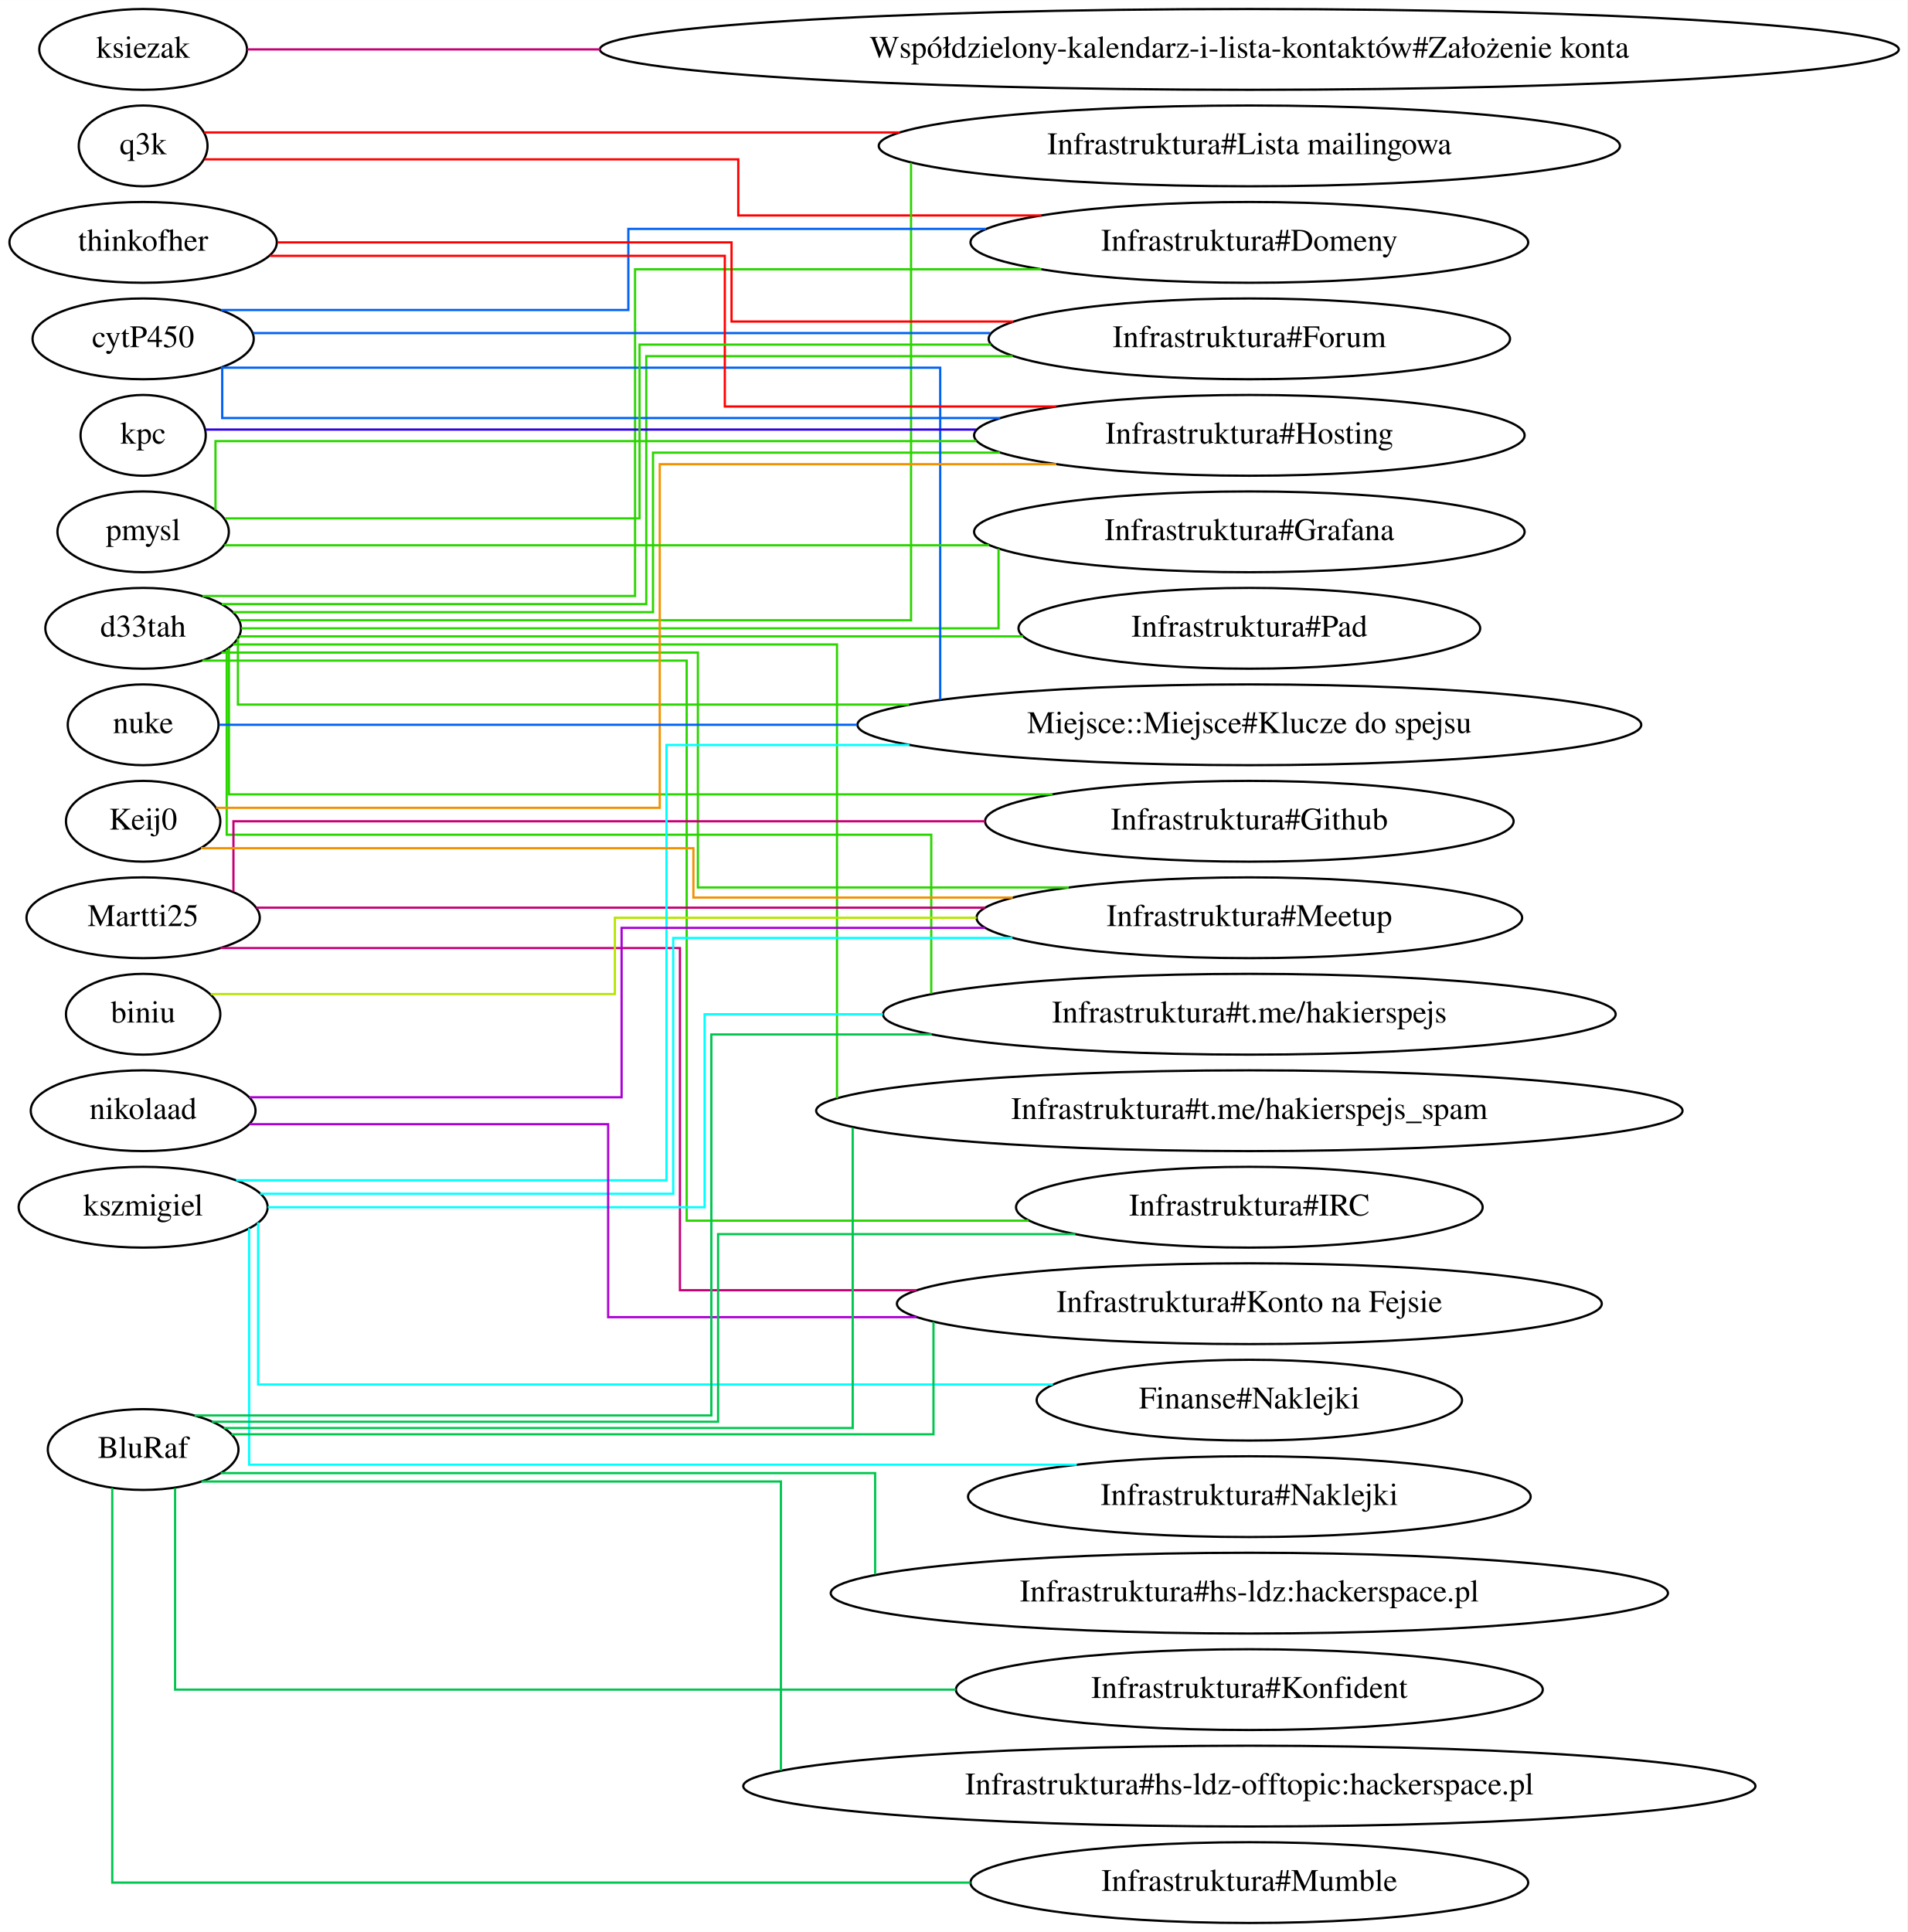
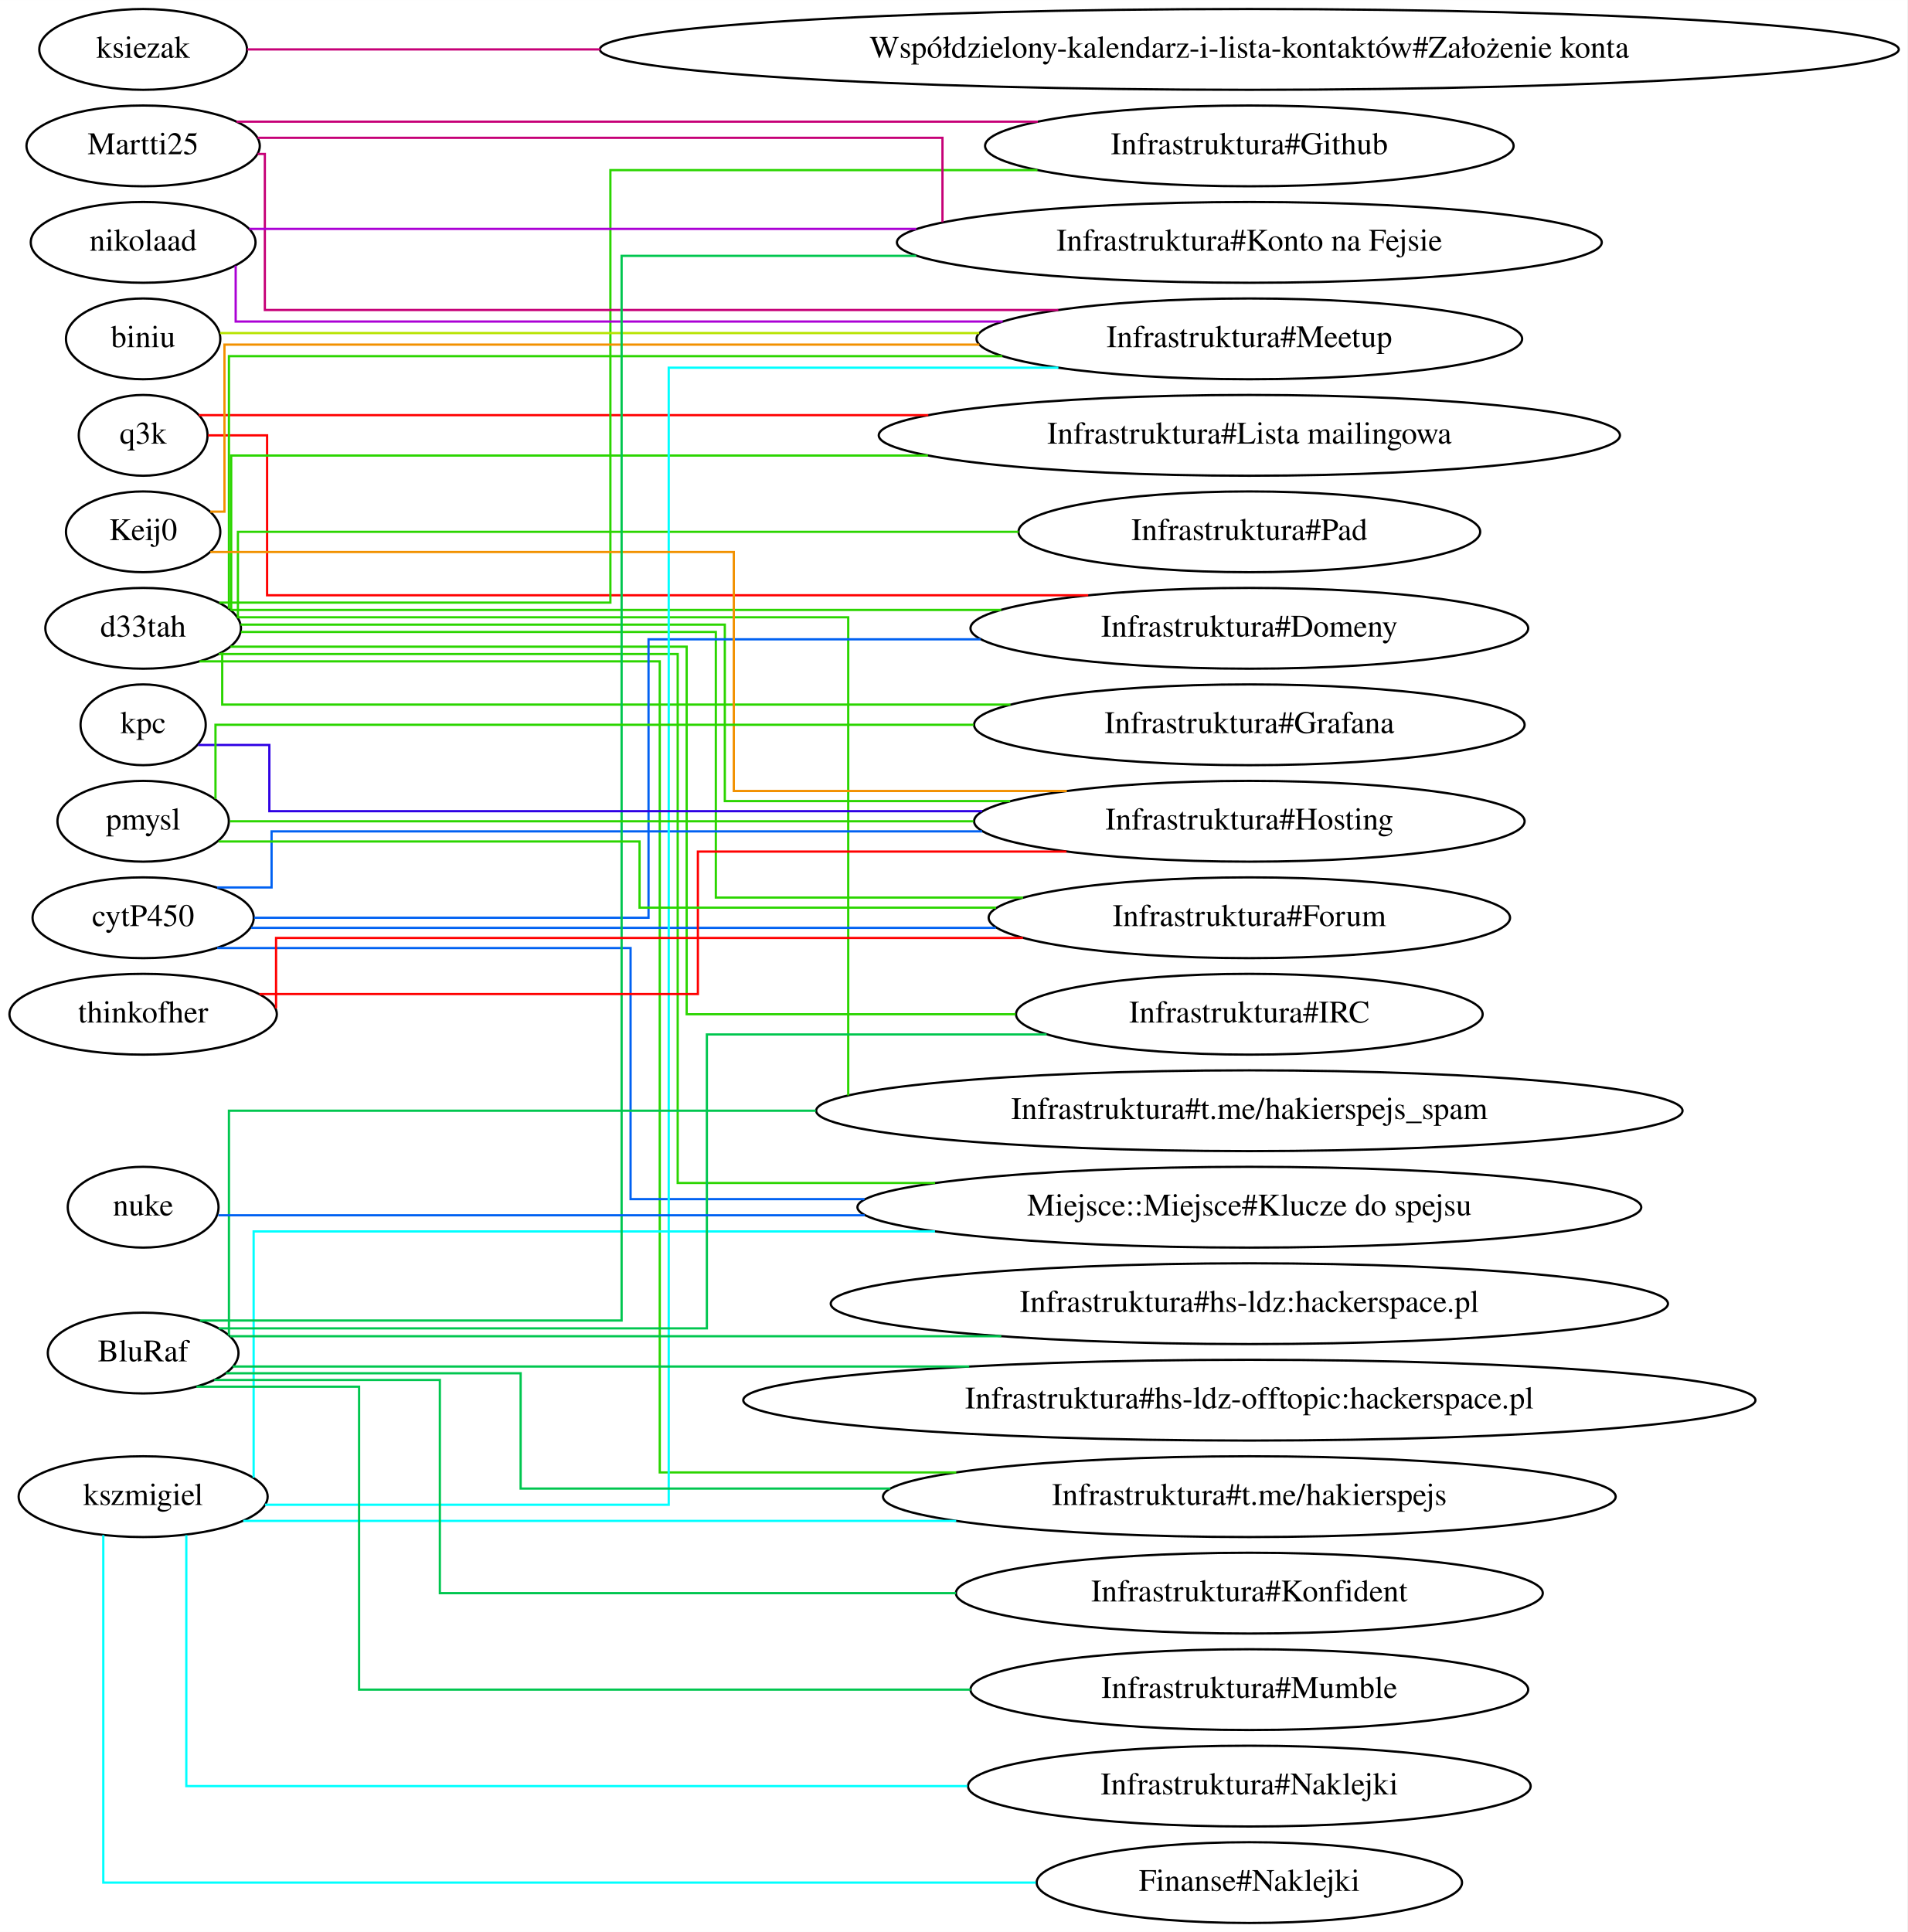
<svg xmlns="http://www.w3.org/2000/svg" width="850pt" height="861pt" viewBox="0.00 0.00 850.04 861.00">
  <g id="graph0" class="graph" transform="scale(1 1) rotate(0) translate(4 857)">
    <polygon fill="#ffffff" stroke="transparent" points="-4,4 -4,-857 846.038,-857 846.038,4 -4,4" />
    <g id="node1" class="node">
-       <ellipse fill="none" stroke="#000000" cx="59.795" cy="-792" rx="28.695" ry="18" />
-       <text text-anchor="middle" x="59.795" y="-788.3" font-family="Times,serif" font-size="14.00" fill="#000000">q3k</text>
+       <ellipse fill="none" stroke="#000000" cx="59.795" cy="-663" rx="28.695" ry="18" />
+       <text text-anchor="middle" x="59.795" y="-659.3" font-family="Times,serif" font-size="14.00" fill="#000000">q3k</text>
    </g>
    <g id="node2" class="node">
-       <ellipse fill="none" stroke="#000000" cx="552.814" cy="-792" rx="165.171" ry="18" />
-       <text text-anchor="middle" x="552.814" y="-788.3" font-family="Times,serif" font-size="14.00" fill="#000000">Infrastruktura#Lista mailingowa</text>
+       <ellipse fill="none" stroke="#000000" cx="552.814" cy="-577" rx="124.278" ry="18" />
+       <text text-anchor="middle" x="552.814" y="-573.3" font-family="Times,serif" font-size="14.00" fill="#000000">Infrastruktura#Domeny</text>
    </g>
    <g id="edge1" class="edge">
-       <path fill="none" stroke="#ff0000" d="M87.004,-798C145.192,-798 285.503,-798 397.025,-798" />
+       <path fill="none" stroke="#ff0000" d="M88.711,-663C102.077,-663 115.038,-663 115.038,-663 115.038,-663 115.038,-591.727 115.038,-591.727 115.038,-591.727 356.818,-591.727 481.014,-591.727" />
    </g>
    <g id="node3" class="node">
-       <ellipse fill="none" stroke="#000000" cx="552.814" cy="-749" rx="124.278" ry="18" />
-       <text text-anchor="middle" x="552.814" y="-745.3" font-family="Times,serif" font-size="14.00" fill="#000000">Infrastruktura#Domeny</text>
+       <ellipse fill="none" stroke="#000000" cx="552.814" cy="-663" rx="165.171" ry="18" />
+       <text text-anchor="middle" x="552.814" y="-659.3" font-family="Times,serif" font-size="14.00" fill="#000000">Infrastruktura#Lista mailingowa</text>
    </g>
    <g id="edge2" class="edge">
-       <path fill="none" stroke="#ff0000" d="M87.181,-786C154.951,-786 325.038,-786 325.038,-786 325.038,-786 325.038,-761 325.038,-761 325.038,-761 397.108,-761 460.169,-761" />
+       <path fill="none" stroke="#ff0000" d="M84.582,-672C143.356,-672 294.853,-672 409.738,-672" />
    </g>
    <g id="node4" class="node">
      <ellipse fill="none" stroke="#000000" cx="59.795" cy="-577" rx="43.592" ry="18" />
      <text text-anchor="middle" x="59.795" y="-573.3" font-family="Times,serif" font-size="14.00" fill="#000000">d33tah</text>
    </g>
+     <g id="edge3" class="edge">
+       <path fill="none" stroke="#2bd500" d="M98.893,-585.182C172.286,-585.182 333.108,-585.182 442.23,-585.182" />
+     </g>
+     <g id="edge6" class="edge">
+       <path fill="none" stroke="#2bd500" d="M99.038,-584.95C99.038,-604.624 99.038,-654 99.038,-654 99.038,-654 276.571,-654 409.548,-654" />
+     </g>
+     <g id="node5" class="node">
+       <ellipse fill="none" stroke="#000000" cx="552.814" cy="-706" rx="121.578" ry="18" />
+       <text text-anchor="middle" x="552.814" y="-702.3" font-family="Times,serif" font-size="14.00" fill="#000000">Infrastruktura#Meetup</text>
+     </g>
    <g id="edge4" class="edge">
-       <path fill="none" stroke="#2bd500" d="M102.793,-580.6C194.713,-580.6 402.038,-580.6 402.038,-580.6 402.038,-580.6 402.038,-746.817 402.038,-784.476" />
+       <path fill="none" stroke="#2bd500" d="M98.038,-585.723C98.038,-613.532 98.038,-698.286 98.038,-698.286 98.038,-698.286 308.133,-698.286 442.725,-698.286" />
+     </g>
+     <g id="node6" class="node">
+       <ellipse fill="none" stroke="#000000" cx="552.814" cy="-190" rx="163.271" ry="18" />
+       <text text-anchor="middle" x="552.814" y="-186.3" font-family="Times,serif" font-size="14.00" fill="#000000">Infrastruktura#t.me/hakierspejs</text>
+     </g>
+     <g id="edge5" class="edge">
+       <path fill="none" stroke="#2bd500" d="M84.873,-562.273C144.547,-562.273 290.038,-562.273 290.038,-562.273 290.038,-562.273 290.038,-200.8 290.038,-200.8 290.038,-200.8 356.246,-200.8 422.196,-200.8" />
+     </g>
+     <g id="node7" class="node">
+       <ellipse fill="none" stroke="#000000" cx="552.814" cy="-534" rx="122.678" ry="18" />
+       <text text-anchor="middle" x="552.814" y="-530.3" font-family="Times,serif" font-size="14.00" fill="#000000">Infrastruktura#Grafana</text>
+     </g>
+     <g id="edge7" class="edge">
+       <path fill="none" stroke="#2bd500" d="M95.038,-566.242C95.038,-556.281 95.038,-543 95.038,-543 95.038,-543 311.101,-543 446.352,-543" />
+     </g>
+     <g id="node8" class="node">
+       <ellipse fill="none" stroke="#000000" cx="552.814" cy="-491" rx="122.678" ry="18" />
+       <text text-anchor="middle" x="552.814" y="-487.3" font-family="Times,serif" font-size="14.00" fill="#000000">Infrastruktura#Hosting</text>
+     </g>
+     <g id="edge8" class="edge">
+       <path fill="none" stroke="#2bd500" d="M103.186,-578.636C176.987,-578.636 319.038,-578.636 319.038,-578.636 319.038,-578.636 319.038,-500 319.038,-500 319.038,-500 384.531,-500 446.188,-500" />
+     </g>
+     <g id="node9" class="node">
+       <ellipse fill="none" stroke="#000000" cx="552.814" cy="-405" rx="103.981" ry="18" />
+       <text text-anchor="middle" x="552.814" y="-401.3" font-family="Times,serif" font-size="14.00" fill="#000000">Infrastruktura#IRC</text>
+     </g>
+     <g id="edge9" class="edge">
+       <path fill="none" stroke="#2bd500" d="M98.715,-568.818C167.192,-568.818 302.038,-568.818 302.038,-568.818 302.038,-568.818 302.038,-405 302.038,-405 302.038,-405 379.741,-405 448.641,-405" />
+     </g>
+     <g id="node10" class="node">
+       <ellipse fill="none" stroke="#000000" cx="552.814" cy="-620" rx="102.882" ry="18" />
+       <text text-anchor="middle" x="552.814" y="-616.3" font-family="Times,serif" font-size="14.00" fill="#000000">Infrastruktura#Pad</text>
    </g>
    <g id="edge10" class="edge">
-       <path fill="none" stroke="#2bd500" d="M86.241,-591.4C144.553,-591.4 279.038,-591.4 279.038,-591.4 279.038,-591.4 279.038,-737 279.038,-737 279.038,-737 380.701,-737 460.126,-737" />
-     </g>
-     <g id="node5" class="node">
-       <ellipse fill="none" stroke="#000000" cx="552.814" cy="-577" rx="102.882" ry="18" />
-       <text text-anchor="middle" x="552.814" y="-573.3" font-family="Times,serif" font-size="14.00" fill="#000000">Infrastruktura#Pad</text>
-     </g>
-     <g id="edge3" class="edge">
-       <path fill="none" stroke="#2bd500" d="M102.684,-573.4C179.995,-573.4 344.64,-573.4 451.924,-573.4" />
-     </g>
-     <g id="node6" class="node">
-       <ellipse fill="none" stroke="#000000" cx="552.814" cy="-448" rx="121.578" ry="18" />
-       <text text-anchor="middle" x="552.814" y="-444.3" font-family="Times,serif" font-size="14.00" fill="#000000">Infrastruktura#Meetup</text>
-     </g>
-     <g id="edge5" class="edge">
-       <path fill="none" stroke="#2bd500" d="M94.694,-566.2C162.847,-566.2 307.038,-566.2 307.038,-566.2 307.038,-566.2 307.038,-461.5 307.038,-461.5 307.038,-461.5 400.659,-461.5 472.338,-461.5" />
-     </g>
-     <g id="node7" class="node">
-       <ellipse fill="none" stroke="#000000" cx="552.814" cy="-319" rx="103.981" ry="18" />
-       <text text-anchor="middle" x="552.814" y="-315.3" font-family="Times,serif" font-size="14.00" fill="#000000">Infrastruktura#IRC</text>
-     </g>
-     <g id="edge6" class="edge">
-       <path fill="none" stroke="#2bd500" d="M86.18,-562.6C148.964,-562.6 302.038,-562.6 302.038,-562.6 302.038,-562.6 302.038,-313 302.038,-313 302.038,-313 384.164,-313 454.42,-313" />
-     </g>
-     <g id="node8" class="node">
-       <ellipse fill="none" stroke="#000000" cx="552.814" cy="-706" rx="116.18" ry="18" />
-       <text text-anchor="middle" x="552.814" y="-702.3" font-family="Times,serif" font-size="14.00" fill="#000000">Infrastruktura#Forum</text>
-     </g>
-     <g id="edge7" class="edge">
-       <path fill="none" stroke="#2bd500" d="M94.833,-587.8C157.901,-587.8 284.038,-587.8 284.038,-587.8 284.038,-587.8 284.038,-698.286 284.038,-698.286 284.038,-698.286 372.059,-698.286 447.358,-698.286" />
-     </g>
-     <g id="node9" class="node">
-       <ellipse fill="none" stroke="#000000" cx="552.814" cy="-491" rx="117.779" ry="18" />
-       <text text-anchor="middle" x="552.814" y="-487.3" font-family="Times,serif" font-size="14.00" fill="#000000">Infrastruktura#Github</text>
-     </g>
-     <g id="edge8" class="edge">
-       <path fill="none" stroke="#2bd500" d="M98.038,-568.221C98.038,-548.619 98.038,-503 98.038,-503 98.038,-503 332.976,-503 465.128,-503" />
-     </g>
-     <g id="node10" class="node">
-       <ellipse fill="none" stroke="#000000" cx="552.814" cy="-534" rx="174.669" ry="18" />
-       <text text-anchor="middle" x="552.814" y="-530.3" font-family="Times,serif" font-size="14.00" fill="#000000">Miejsce::Miejsce#Klucze do spejsu</text>
-     </g>
-     <g id="edge9" class="edge">
-       <path fill="none" stroke="#2bd500" d="M102.038,-572.555C102.038,-563.339 102.038,-543 102.038,-543 102.038,-543 270.234,-543 401.144,-543" />
+       <path fill="none" stroke="#2bd500" d="M102.038,-581.602C102.038,-592.695 102.038,-620 102.038,-620 102.038,-620 316.92,-620 449.962,-620" />
    </g>
    <g id="node11" class="node">
-       <ellipse fill="none" stroke="#000000" cx="552.814" cy="-620" rx="122.678" ry="18" />
-       <text text-anchor="middle" x="552.814" y="-616.3" font-family="Times,serif" font-size="14.00" fill="#000000">Infrastruktura#Grafana</text>
-     </g>
-     <g id="edge11" class="edge">
-       <path fill="none" stroke="#2bd500" d="M103.528,-577C203.668,-577 441.038,-577 441.038,-577 441.038,-577 441.038,-600.19 441.038,-612.51" />
-     </g>
-     <g id="node12" class="node">
-       <ellipse fill="none" stroke="#000000" cx="552.814" cy="-663" rx="122.678" ry="18" />
-       <text text-anchor="middle" x="552.814" y="-659.3" font-family="Times,serif" font-size="14.00" fill="#000000">Infrastruktura#Hosting</text>
-     </g>
-     <g id="edge12" class="edge">
-       <path fill="none" stroke="#2bd500" d="M99.898,-584.2C165.135,-584.2 287.038,-584.2 287.038,-584.2 287.038,-584.2 287.038,-655.286 287.038,-655.286 287.038,-655.286 368.811,-655.286 441.641,-655.286" />
-     </g>
-     <g id="node13" class="node">
-       <ellipse fill="none" stroke="#000000" cx="552.814" cy="-405" rx="163.271" ry="18" />
-       <text text-anchor="middle" x="552.814" y="-401.3" font-family="Times,serif" font-size="14.00" fill="#000000">Infrastruktura#t.me/hakierspejs</text>
-     </g>
-     <g id="edge13" class="edge">
-       <path fill="none" stroke="#2bd500" d="M97.038,-567.501C97.038,-543.995 97.038,-485 97.038,-485 97.038,-485 411.038,-485 411.038,-485 411.038,-485 411.038,-435.19 411.038,-414.177" />
-     </g>
-     <g id="node14" class="node">
      <ellipse fill="none" stroke="#000000" cx="552.814" cy="-362" rx="193.066" ry="18" />
      <text text-anchor="middle" x="552.814" y="-358.3" font-family="Times,serif" font-size="14.00" fill="#000000">Infrastruktura#t.me/hakierspejs_spam</text>
    </g>
+     <g id="edge11" class="edge">
+       <path fill="none" stroke="#2bd500" d="M101.849,-581.909C187.477,-581.909 374.038,-581.909 374.038,-581.909 374.038,-581.909 374.038,-405.941 374.038,-368.823" />
+     </g>
+     <g id="node12" class="node">
+       <ellipse fill="none" stroke="#000000" cx="552.814" cy="-319" rx="174.669" ry="18" />
+       <text text-anchor="middle" x="552.814" y="-315.3" font-family="Times,serif" font-size="14.00" fill="#000000">Miejsce::Miejsce#Klucze do spejsu</text>
+     </g>
+     <g id="edge12" class="edge">
+       <path fill="none" stroke="#2bd500" d="M93.424,-565.545C159.096,-565.545 298.038,-565.545 298.038,-565.545 298.038,-565.545 298.038,-329.8 298.038,-329.8 298.038,-329.8 353.553,-329.8 412.755,-329.8" />
+     </g>
+     <g id="node13" class="node">
+       <ellipse fill="none" stroke="#000000" cx="552.814" cy="-448" rx="116.18" ry="18" />
+       <text text-anchor="middle" x="552.814" y="-444.3" font-family="Times,serif" font-size="14.00" fill="#000000">Infrastruktura#Forum</text>
+     </g>
+     <g id="edge13" class="edge">
+       <path fill="none" stroke="#2bd500" d="M103.383,-575.364C176.283,-575.364 315.038,-575.364 315.038,-575.364 315.038,-575.364 315.038,-457 315.038,-457 315.038,-457 387.17,-457 451.975,-457" />
+     </g>
+     <g id="node14" class="node">
+       <ellipse fill="none" stroke="#000000" cx="552.814" cy="-792" rx="117.779" ry="18" />
+       <text text-anchor="middle" x="552.814" y="-788.3" font-family="Times,serif" font-size="14.00" fill="#000000">Infrastruktura#Github</text>
+     </g>
    <g id="edge14" class="edge">
-       <path fill="none" stroke="#2bd500" d="M99.906,-569.8C183.579,-569.8 369.038,-569.8 369.038,-569.8 369.038,-569.8 369.038,-400.604 369.038,-367.558" />
+       <path fill="none" stroke="#2bd500" d="M93.716,-588.455C152.724,-588.455 268.038,-588.455 268.038,-588.455 268.038,-588.455 268.038,-781.2 268.038,-781.2 268.038,-781.2 375.488,-781.2 458.383,-781.2" />
    </g>
    <g id="node15" class="node">
-       <ellipse fill="none" stroke="#000000" cx="59.795" cy="-706" rx="49.291" ry="18" />
-       <text text-anchor="middle" x="59.795" y="-702.3" font-family="Times,serif" font-size="14.00" fill="#000000">cytP450</text>
+       <ellipse fill="none" stroke="#000000" cx="59.795" cy="-448" rx="49.291" ry="18" />
+       <text text-anchor="middle" x="59.795" y="-444.3" font-family="Times,serif" font-size="14.00" fill="#000000">cytP450</text>
+     </g>
+     <g id="edge15" class="edge">
+       <path fill="none" stroke="#0061f2" d="M109.225,-448C175.529,-448 285.038,-448 285.038,-448 285.038,-448 285.038,-572.091 285.038,-572.091 285.038,-572.091 361.727,-572.091 433.024,-572.091" />
+     </g>
+     <g id="edge18" class="edge">
+       <path fill="none" stroke="#0061f2" d="M92.762,-461.5C105.487,-461.5 117.038,-461.5 117.038,-461.5 117.038,-461.5 117.038,-486.5 117.038,-486.5 117.038,-486.5 304.711,-486.5 433.736,-486.5" />
+     </g>
+     <g id="edge16" class="edge">
+       <path fill="none" stroke="#0061f2" d="M92.789,-434.5C153.562,-434.5 277.038,-434.5 277.038,-434.5 277.038,-434.5 277.038,-322.6 277.038,-322.6 277.038,-322.6 325.216,-322.6 381.297,-322.6" />
    </g>
    <g id="edge17" class="edge">
-       <path fill="none" stroke="#0061f2" d="M94.538,-718.857C155.665,-718.857 276.038,-718.857 276.038,-718.857 276.038,-718.857 276.038,-755 276.038,-755 276.038,-755 360.001,-755 435.436,-755" />
-     </g>
-     <g id="edge15" class="edge">
-       <path fill="none" stroke="#0061f2" d="M108.87,-708.571C184.861,-708.571 333.091,-708.571 437.3,-708.571" />
-     </g>
-     <g id="edge18" class="edge">
-       <path fill="none" stroke="#0061f2" d="M94.504,-693.143C183.892,-693.143 415.038,-693.143 415.038,-693.143 415.038,-693.143 415.038,-581.415 415.038,-545.191" />
-     </g>
-     <g id="edge16" class="edge">
-       <path fill="none" stroke="#0061f2" d="M95.038,-693.261C95.038,-683.154 95.038,-670.714 95.038,-670.714 95.038,-670.714 306.215,-670.714 441.707,-670.714" />
+       <path fill="none" stroke="#0061f2" d="M107.965,-443.5C184.289,-443.5 335.08,-443.5 439.819,-443.5" />
    </g>
    <g id="node16" class="node">
-       <ellipse fill="none" stroke="#000000" cx="59.795" cy="-448" rx="51.991" ry="18" />
-       <text text-anchor="middle" x="59.795" y="-444.3" font-family="Times,serif" font-size="14.00" fill="#000000">Martti25</text>
+       <ellipse fill="none" stroke="#000000" cx="59.795" cy="-792" rx="51.991" ry="18" />
+       <text text-anchor="middle" x="59.795" y="-788.3" font-family="Times,serif" font-size="14.00" fill="#000000">Martti25</text>
+     </g>
+     <g id="edge19" class="edge">
+       <path fill="none" stroke="#c60077" d="M110.807,-788.4C112.843,-788.4 114.038,-788.4 114.038,-788.4 114.038,-788.4 114.038,-718.857 114.038,-718.857 114.038,-718.857 340.095,-718.857 467.693,-718.857" />
+     </g>
+     <g id="edge21" class="edge">
+       <path fill="none" stroke="#c60077" d="M101.404,-802.8C179.755,-802.8 350.957,-802.8 458.554,-802.8" />
+     </g>
+     <g id="node17" class="node">
+       <ellipse fill="none" stroke="#000000" cx="552.814" cy="-749" rx="157.072" ry="18" />
+       <text text-anchor="middle" x="552.814" y="-745.3" font-family="Times,serif" font-size="14.00" fill="#000000">Infrastruktura#Konto na Fejsie</text>
    </g>
    <g id="edge20" class="edge">
-       <path fill="none" stroke="#c60077" d="M110.24,-452.5C186.074,-452.5 331.573,-452.5 435.028,-452.5" />
-     </g>
-     <g id="edge21" class="edge">
-       <path fill="none" stroke="#c60077" d="M100.038,-459.75C100.038,-472.481 100.038,-491 100.038,-491 100.038,-491 300.879,-491 435.034,-491" />
-     </g>
-     <g id="node17" class="node">
-       <ellipse fill="none" stroke="#000000" cx="552.814" cy="-276" rx="157.072" ry="18" />
-       <text text-anchor="middle" x="552.814" y="-272.3" font-family="Times,serif" font-size="14.00" fill="#000000">Infrastruktura#Konto na Fejsie</text>
-     </g>
-     <g id="edge19" class="edge">
-       <path fill="none" stroke="#c60077" d="M94.327,-434.5C160.581,-434.5 299.038,-434.5 299.038,-434.5 299.038,-434.5 299.038,-282 299.038,-282 299.038,-282 348.922,-282 404.457,-282" />
+       <path fill="none" stroke="#c60077" d="M110.836,-795.6C209.34,-795.6 416.038,-795.6 416.038,-795.6 416.038,-795.6 416.038,-771.526 416.038,-757.985" />
    </g>
    <g id="node18" class="node">
-       <ellipse fill="none" stroke="#000000" cx="59.795" cy="-405" rx="34.394" ry="18" />
-       <text text-anchor="middle" x="59.795" y="-401.3" font-family="Times,serif" font-size="14.00" fill="#000000">biniu</text>
+       <ellipse fill="none" stroke="#000000" cx="59.795" cy="-706" rx="34.394" ry="18" />
+       <text text-anchor="middle" x="59.795" y="-702.3" font-family="Times,serif" font-size="14.00" fill="#000000">biniu</text>
    </g>
    <g id="edge22" class="edge">
-       <path fill="none" stroke="#b6e400" d="M89.917,-414C148.052,-414 270.038,-414 270.038,-414 270.038,-414 270.038,-448 270.038,-448 270.038,-448 354.608,-448 431.25,-448" />
+       <path fill="none" stroke="#b6e400" d="M94.071,-708.571C162.967,-708.571 321.146,-708.571 432.413,-708.571" />
    </g>
    <g id="node19" class="node">
-       <ellipse fill="none" stroke="#000000" cx="59.795" cy="-319" rx="55.491" ry="18" />
-       <text text-anchor="middle" x="59.795" y="-315.3" font-family="Times,serif" font-size="14.00" fill="#000000">kszmigiel</text>
+       <ellipse fill="none" stroke="#000000" cx="59.795" cy="-190" rx="55.491" ry="18" />
+       <text text-anchor="middle" x="59.795" y="-186.3" font-family="Times,serif" font-size="14.00" fill="#000000">kszmigiel</text>
    </g>
    <g id="edge23" class="edge">
-       <path fill="none" stroke="#00ffff" d="M111.932,-325C181.503,-325 296.038,-325 296.038,-325 296.038,-325 296.038,-439 296.038,-439 296.038,-439 376.439,-439 447.262,-439" />
+       <path fill="none" stroke="#00ffff" d="M114.124,-186.4C183.321,-186.4 294.038,-186.4 294.038,-186.4 294.038,-186.4 294.038,-693.143 294.038,-693.143 294.038,-693.143 392.299,-693.143 467.723,-693.143" />
+     </g>
+     <g id="edge24" class="edge">
+       <path fill="none" stroke="#00ffff" d="M104.416,-179.2C175.467,-179.2 317.013,-179.2 422.159,-179.2" />
    </g>
    <g id="edge25" class="edge">
-       <path fill="none" stroke="#00ffff" d="M101.225,-331C168.25,-331 293.038,-331 293.038,-331 293.038,-331 293.038,-525 293.038,-525 293.038,-525 344.327,-525 401.325,-525" />
+       <path fill="none" stroke="#00ffff" d="M109.038,-198.501C109.038,-225.603 109.038,-308.2 109.038,-308.2 109.038,-308.2 282.659,-308.2 412.705,-308.2" />
+     </g>
+     <g id="node20" class="node">
+       <ellipse fill="none" stroke="#000000" cx="552.814" cy="-18" rx="94.783" ry="18" />
+       <text text-anchor="middle" x="552.814" y="-14.3" font-family="Times,serif" font-size="14.00" fill="#000000">Finanse#Naklejki</text>
+     </g>
+     <g id="edge26" class="edge">
+       <path fill="none" stroke="#00ffff" d="M42.038,-172.879C42.038,-129.374 42.038,-18 42.038,-18 42.038,-18 309.864,-18 457.639,-18" />
+     </g>
+     <g id="node21" class="node">
+       <ellipse fill="none" stroke="#000000" cx="552.814" cy="-61" rx="125.378" ry="18" />
+       <text text-anchor="middle" x="552.814" y="-57.3" font-family="Times,serif" font-size="14.00" fill="#000000">Infrastruktura#Naklejki</text>
    </g>
    <g id="edge27" class="edge">
-       <path fill="none" stroke="#00ffff" d="M115.332,-319C189.055,-319 310.038,-319 310.038,-319 310.038,-319 310.038,-405 310.038,-405 310.038,-405 345.616,-405 389.532,-405" />
-     </g>
-     <g id="node20" class="node">
-       <ellipse fill="none" stroke="#000000" cx="552.814" cy="-190" rx="125.378" ry="18" />
-       <text text-anchor="middle" x="552.814" y="-186.3" font-family="Times,serif" font-size="14.00" fill="#000000">Infrastruktura#Naklejki</text>
-     </g>
-     <g id="edge24" class="edge">
-       <path fill="none" stroke="#00ffff" d="M107.038,-309.61C107.038,-282.204 107.038,-204.25 107.038,-204.25 107.038,-204.25 348.408,-204.25 475.928,-204.25" />
-     </g>
-     <g id="node21" class="node">
-       <ellipse fill="none" stroke="#000000" cx="552.814" cy="-233" rx="94.783" ry="18" />
-       <text text-anchor="middle" x="552.814" y="-229.3" font-family="Times,serif" font-size="14.00" fill="#000000">Finanse#Naklejki</text>
-     </g>
-     <g id="edge26" class="edge">
-       <path fill="none" stroke="#00ffff" d="M111.038,-312.264C111.038,-293.16 111.038,-240 111.038,-240 111.038,-240 336.478,-240 465.269,-240" />
+       <path fill="none" stroke="#00ffff" d="M79.038,-172.87C79.038,-137.779 79.038,-61 79.038,-61 79.038,-61 286.736,-61 427.094,-61" />
    </g>
    <g id="node22" class="node">
-       <ellipse fill="none" stroke="#000000" cx="59.795" cy="-362" rx="50.091" ry="18" />
-       <text text-anchor="middle" x="59.795" y="-358.3" font-family="Times,serif" font-size="14.00" fill="#000000">nikolaad</text>
+       <ellipse fill="none" stroke="#000000" cx="59.795" cy="-749" rx="50.091" ry="18" />
+       <text text-anchor="middle" x="59.795" y="-745.3" font-family="Times,serif" font-size="14.00" fill="#000000">nikolaad</text>
    </g>
    <g id="edge28" class="edge">
-       <path fill="none" stroke="#ab00d5" d="M107.12,-368C169.944,-368 273.038,-368 273.038,-368 273.038,-368 273.038,-443.5 273.038,-443.5 273.038,-443.5 358.514,-443.5 434.974,-443.5" />
+       <path fill="none" stroke="#ab00d5" d="M101.038,-738.604C101.038,-728.196 101.038,-713.714 101.038,-713.714 101.038,-713.714 309.148,-713.714 442.875,-713.714" />
    </g>
    <g id="edge29" class="edge">
-       <path fill="none" stroke="#ab00d5" d="M107.081,-356C168.247,-356 267.038,-356 267.038,-356 267.038,-356 267.038,-270 267.038,-270 267.038,-270 334.9,-270 404.485,-270" />
+       <path fill="none" stroke="#ab00d5" d="M107.067,-755C174.913,-755 302.897,-755 404.383,-755" />
    </g>
    <g id="node23" class="node">
-       <ellipse fill="none" stroke="#000000" cx="59.795" cy="-491" rx="34.394" ry="18" />
-       <text text-anchor="middle" x="59.795" y="-487.3" font-family="Times,serif" font-size="14.00" fill="#000000">Keij0</text>
+       <ellipse fill="none" stroke="#000000" cx="59.795" cy="-620" rx="34.394" ry="18" />
+       <text text-anchor="middle" x="59.795" y="-616.3" font-family="Times,serif" font-size="14.00" fill="#000000">Keij0</text>
+     </g>
+     <g id="edge30" class="edge">
+       <path fill="none" stroke="#f29100" d="M89.725,-629C93.481,-629 96.038,-629 96.038,-629 96.038,-629 96.038,-703.429 96.038,-703.429 96.038,-703.429 297.17,-703.429 432.503,-703.429" />
    </g>
    <g id="edge31" class="edge">
-       <path fill="none" stroke="#f29100" d="M85.576,-479C148.542,-479 305.038,-479 305.038,-479 305.038,-479 305.038,-457 305.038,-457 305.038,-457 379.937,-457 447.375,-457" />
-     </g>
-     <g id="edge30" class="edge">
-       <path fill="none" stroke="#f29100" d="M92.295,-497C155.761,-497 290.038,-497 290.038,-497 290.038,-497 290.038,-650.143 290.038,-650.143 290.038,-650.143 390.135,-650.143 466.771,-650.143" />
+       <path fill="none" stroke="#f29100" d="M89.736,-611C158.732,-611 323.038,-611 323.038,-611 323.038,-611 323.038,-504.5 323.038,-504.5 323.038,-504.5 405.381,-504.5 471.48,-504.5" />
    </g>
    <g id="node24" class="node">
-       <ellipse fill="none" stroke="#000000" cx="59.795" cy="-211" rx="42.494" ry="18" />
-       <text text-anchor="middle" x="59.795" y="-207.3" font-family="Times,serif" font-size="14.00" fill="#000000">BluRaf</text>
+       <ellipse fill="none" stroke="#000000" cx="59.795" cy="-254" rx="42.494" ry="18" />
+       <text text-anchor="middle" x="59.795" y="-250.3" font-family="Times,serif" font-size="14.00" fill="#000000">BluRaf</text>
+     </g>
+     <g id="edge35" class="edge">
+       <path fill="none" stroke="#00c64f" d="M96.716,-245C146.242,-245 228.038,-245 228.038,-245 228.038,-245 228.038,-193.6 228.038,-193.6 228.038,-193.6 310.825,-193.6 392.805,-193.6" />
+     </g>
+     <g id="edge38" class="edge">
+       <path fill="none" stroke="#00c64f" d="M93.418,-265C161.879,-265 311.038,-265 311.038,-265 311.038,-265 311.038,-396 311.038,-396 311.038,-396 393.769,-396 462.442,-396" />
+     </g>
+     <g id="edge36" class="edge">
+       <path fill="none" stroke="#00c64f" d="M98.038,-261.767C98.038,-286.531 98.038,-362 98.038,-362 98.038,-362 235.754,-362 359.618,-362" />
    </g>
    <g id="edge33" class="edge">
-       <path fill="none" stroke="#00c64f" d="M90.449,-223.4C158.464,-223.4 316.038,-223.4 316.038,-223.4 316.038,-223.4 316.038,-307 316.038,-307 316.038,-307 406.231,-307 475.284,-307" />
-     </g>
-     <g id="edge38" class="edge">
-       <path fill="none" stroke="#00c64f" d="M82.715,-226.2C145.053,-226.2 313.038,-226.2 313.038,-226.2 313.038,-226.2 313.038,-396 313.038,-396 313.038,-396 359.343,-396 411.256,-396" />
-     </g>
-     <g id="edge36" class="edge">
-       <path fill="none" stroke="#00c64f" d="M95.764,-220.6C178.651,-220.6 376.038,-220.6 376.038,-220.6 376.038,-220.6 376.038,-325.027 376.038,-354.398" />
+       <path fill="none" stroke="#00c64f" d="M85.094,-268.5C141.58,-268.5 273.038,-268.5 273.038,-268.5 273.038,-268.5 273.038,-743 273.038,-743 273.038,-743 337.362,-743 404.324,-743" />
+     </g>
+     <g id="node25" class="node">
+       <ellipse fill="none" stroke="#000000" cx="552.814" cy="-104" rx="124.278" ry="18" />
+       <text text-anchor="middle" x="552.814" y="-100.3" font-family="Times,serif" font-size="14.00" fill="#000000">Infrastruktura#Mumble</text>
+     </g>
+     <g id="edge32" class="edge">
+       <path fill="none" stroke="#00c64f" d="M83.585,-239C112.086,-239 156.038,-239 156.038,-239 156.038,-239 156.038,-104 156.038,-104 156.038,-104 312.242,-104 428.632,-104" />
+     </g>
+     <g id="node26" class="node">
+       <ellipse fill="none" stroke="#000000" cx="552.814" cy="-276" rx="186.567" ry="18" />
+       <text text-anchor="middle" x="552.814" y="-272.3" font-family="Times,serif" font-size="14.00" fill="#000000">Infrastruktura#hs-ldz:hackerspace.pl</text>
+     </g>
+     <g id="edge34" class="edge">
+       <path fill="none" stroke="#00c64f" d="M98.481,-261.5C171.689,-261.5 332.93,-261.5 442.257,-261.5" />
+     </g>
+     <g id="node27" class="node">
+       <ellipse fill="none" stroke="#000000" cx="552.814" cy="-233" rx="225.56" ry="18" />
+       <text text-anchor="middle" x="552.814" y="-229.3" font-family="Times,serif" font-size="14.00" fill="#000000">Infrastruktura#hs-ldz-offtopic:hackerspace.pl</text>
    </g>
    <g id="edge37" class="edge">
-       <path fill="none" stroke="#00c64f" d="M99.176,-217.8C191.093,-217.8 412.038,-217.8 412.038,-217.8 412.038,-217.8 412.038,-251.916 412.038,-267.908" />
-     </g>
-     <g id="node25" class="node">
-       <ellipse fill="none" stroke="#000000" cx="552.814" cy="-104" rx="130.777" ry="18" />
-       <text text-anchor="middle" x="552.814" y="-100.3" font-family="Times,serif" font-size="14.00" fill="#000000">Infrastruktura#Konfident</text>
-     </g>
-     <g id="edge32" class="edge">
-       <path fill="none" stroke="#00c64f" d="M74.038,-193.809C74.038,-163.562 74.038,-104 74.038,-104 74.038,-104 280.229,-104 421.986,-104" />
-     </g>
-     <g id="node26" class="node">
-       <ellipse fill="none" stroke="#000000" cx="552.814" cy="-61" rx="225.56" ry="18" />
-       <text text-anchor="middle" x="552.814" y="-57.3" font-family="Times,serif" font-size="14.00" fill="#000000">Infrastruktura#hs-ldz-offtopic:hackerspace.pl</text>
-     </g>
-     <g id="edge34" class="edge">
-       <path fill="none" stroke="#00c64f" d="M85.773,-196.75C155.942,-196.75 344.038,-196.75 344.038,-196.75 344.038,-196.75 344.038,-95.582 344.038,-67.918" />
-     </g>
-     <g id="node27" class="node">
-       <ellipse fill="none" stroke="#000000" cx="552.814" cy="-18" rx="124.278" ry="18" />
-       <text text-anchor="middle" x="552.814" y="-14.3" font-family="Times,serif" font-size="14.00" fill="#000000">Infrastruktura#Mumble</text>
-     </g>
-     <g id="edge35" class="edge">
-       <path fill="none" stroke="#00c64f" d="M46.038,-193.873C46.038,-146.638 46.038,-18 46.038,-18 46.038,-18 278.477,-18 428.518,-18" />
+       <path fill="none" stroke="#00c64f" d="M99.723,-248C170.329,-248 319.95,-248 427.971,-248" />
    </g>
    <g id="node28" class="node">
-       <ellipse fill="none" stroke="#000000" cx="552.814" cy="-147" rx="186.567" ry="18" />
-       <text text-anchor="middle" x="552.814" y="-143.3" font-family="Times,serif" font-size="14.00" fill="#000000">Infrastruktura#hs-ldz:hackerspace.pl</text>
+       <ellipse fill="none" stroke="#000000" cx="552.814" cy="-147" rx="130.777" ry="18" />
+       <text text-anchor="middle" x="552.814" y="-143.3" font-family="Times,serif" font-size="14.00" fill="#000000">Infrastruktura#Konfident</text>
    </g>
    <g id="edge39" class="edge">
-       <path fill="none" stroke="#00c64f" d="M94.4,-200.5C178.362,-200.5 386.038,-200.5 386.038,-200.5 386.038,-200.5 386.038,-170.406 386.038,-155.359" />
+       <path fill="none" stroke="#00c64f" d="M91.47,-242C130.593,-242 192.038,-242 192.038,-242 192.038,-242 192.038,-147 192.038,-147 192.038,-147 318.808,-147 422.055,-147" />
    </g>
    <g id="node29" class="node">
-       <ellipse fill="none" stroke="#000000" cx="59.795" cy="-663" rx="27.895" ry="18" />
-       <text text-anchor="middle" x="59.795" y="-659.3" font-family="Times,serif" font-size="14.00" fill="#000000">kpc</text>
+       <ellipse fill="none" stroke="#000000" cx="59.795" cy="-534" rx="27.895" ry="18" />
+       <text text-anchor="middle" x="59.795" y="-530.3" font-family="Times,serif" font-size="14.00" fill="#000000">kpc</text>
    </g>
    <g id="edge40" class="edge">
-       <path fill="none" stroke="#2e00e4" d="M87.714,-665.571C152.491,-665.571 316.219,-665.571 430.993,-665.571" />
+       <path fill="none" stroke="#2e00e4" d="M84.3,-525C99.457,-525 116.038,-525 116.038,-525 116.038,-525 116.038,-495.5 116.038,-495.5 116.038,-495.5 304.422,-495.5 433.751,-495.5" />
    </g>
    <g id="node30" class="node">
-       <ellipse fill="none" stroke="#000000" cx="59.795" cy="-749" rx="59.59" ry="18" />
-       <text text-anchor="middle" x="59.795" y="-745.3" font-family="Times,serif" font-size="14.00" fill="#000000">thinkofher</text>
+       <ellipse fill="none" stroke="#000000" cx="59.795" cy="-405" rx="59.59" ry="18" />
+       <text text-anchor="middle" x="59.795" y="-401.3" font-family="Times,serif" font-size="14.00" fill="#000000">thinkofher</text>
    </g>
    <g id="edge41" class="edge">
-       <path fill="none" stroke="#ff0000" d="M119.63,-749C197.028,-749 322.038,-749 322.038,-749 322.038,-749 322.038,-713.714 322.038,-713.714 322.038,-713.714 386.691,-713.714 447.556,-713.714" />
+       <path fill="none" stroke="#ff0000" d="M111.625,-414C184.125,-414 307.038,-414 307.038,-414 307.038,-414 307.038,-477.5 307.038,-477.5 307.038,-477.5 399.772,-477.5 471.315,-477.5" />
    </g>
    <g id="edge42" class="edge">
-       <path fill="none" stroke="#ff0000" d="M116.366,-743C192.646,-743 319.038,-743 319.038,-743 319.038,-743 319.038,-675.857 319.038,-675.857 319.038,-675.857 400.103,-675.857 466.76,-675.857" />
+       <path fill="none" stroke="#ff0000" d="M119.038,-407.668C119.038,-415.683 119.038,-439 119.038,-439 119.038,-439 323.774,-439 451.933,-439" />
    </g>
    <g id="node31" class="node">
-       <ellipse fill="none" stroke="#000000" cx="59.795" cy="-620" rx="38.194" ry="18" />
-       <text text-anchor="middle" x="59.795" y="-616.3" font-family="Times,serif" font-size="14.00" fill="#000000">pmysl</text>
+       <ellipse fill="none" stroke="#000000" cx="59.795" cy="-491" rx="38.194" ry="18" />
+       <text text-anchor="middle" x="59.795" y="-487.3" font-family="Times,serif" font-size="14.00" fill="#000000">pmysl</text>
+     </g>
+     <g id="edge45" class="edge">
+       <path fill="none" stroke="#2bd500" d="M92.038,-500.973C92.038,-513.676 92.038,-534 92.038,-534 92.038,-534 293.442,-534 429.94,-534" />
    </g>
    <g id="edge43" class="edge">
-       <path fill="none" stroke="#2bd500" d="M96.329,-626C159.168,-626 281.038,-626 281.038,-626 281.038,-626 281.038,-703.429 281.038,-703.429 281.038,-703.429 363.484,-703.429 437.556,-703.429" />
-     </g>
-     <g id="edge45" class="edge">
-       <path fill="none" stroke="#2bd500" d="M96.048,-614C166.874,-614 326.338,-614 436.754,-614" />
+       <path fill="none" stroke="#2bd500" d="M98.481,-491C168.965,-491 321.052,-491 429.845,-491" />
    </g>
    <g id="edge44" class="edge">
-       <path fill="none" stroke="#2bd500" d="M92.038,-629.787C92.038,-641.752 92.038,-660.429 92.038,-660.429 92.038,-660.429 294.633,-660.429 431.148,-660.429" />
+       <path fill="none" stroke="#2bd500" d="M93.397,-482C155.289,-482 281.038,-482 281.038,-482 281.038,-482 281.038,-452.5 281.038,-452.5 281.038,-452.5 365.247,-452.5 439.917,-452.5" />
    </g>
    <g id="node32" class="node">
-       <ellipse fill="none" stroke="#000000" cx="59.795" cy="-534" rx="33.595" ry="18" />
-       <text text-anchor="middle" x="59.795" y="-530.3" font-family="Times,serif" font-size="14.00" fill="#000000">nuke</text>
+       <ellipse fill="none" stroke="#000000" cx="59.795" cy="-319" rx="33.595" ry="18" />
+       <text text-anchor="middle" x="59.795" y="-315.3" font-family="Times,serif" font-size="14.00" fill="#000000">nuke</text>
    </g>
    <g id="edge46" class="edge">
-       <path fill="none" stroke="#0061f2" d="M93.682,-534C151.768,-534 274.132,-534 377.937,-534" />
+       <path fill="none" stroke="#0061f2" d="M93.294,-315.4C151.865,-315.4 276.63,-315.4 381.392,-315.4" />
    </g>
    <g id="node33" class="node">
      <ellipse fill="none" stroke="#000000" cx="59.795" cy="-835" rx="46.292" ry="18" />
      <text text-anchor="middle" x="59.795" y="-831.3" font-family="Times,serif" font-size="14.00" fill="#000000">ksiezak</text>
    </g>
    <g id="node34" class="node">
      <ellipse fill="none" stroke="#000000" cx="552.814" cy="-835" rx="289.449" ry="18" />
      <text text-anchor="middle" x="552.814" y="-831.3" font-family="Times,serif" font-size="14.00" fill="#000000">Współdzielony-kalendarz-i-lista-kontaktów#Założenie konta</text>
    </g>
    <g id="edge47" class="edge">
      <path fill="none" stroke="#c60077" d="M106.177,-835C144.41,-835 202.167,-835 263.573,-835" />
    </g>
  </g>
</svg>
